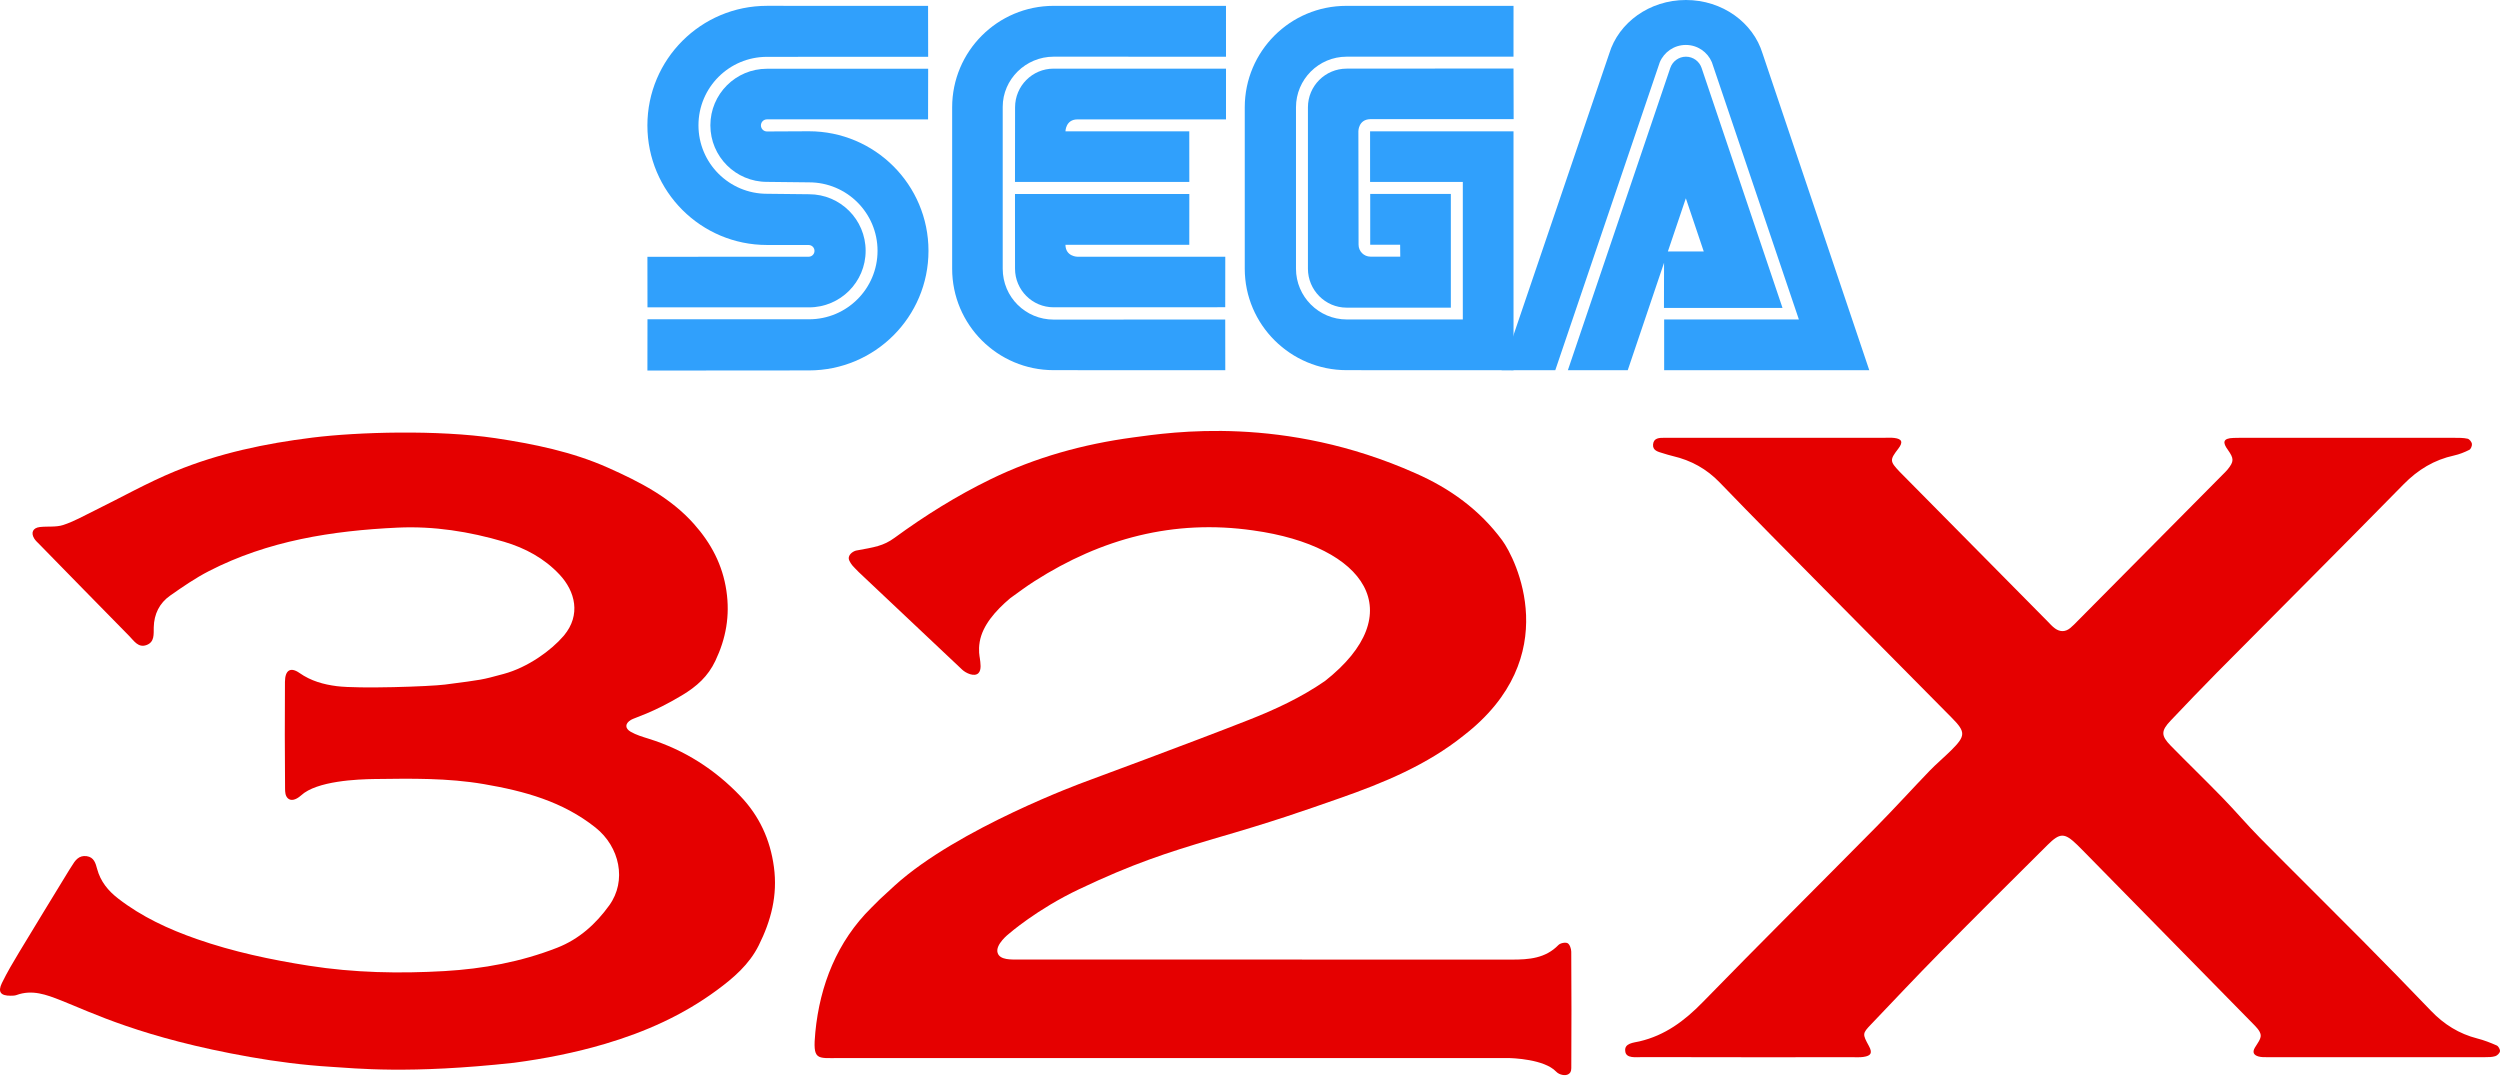
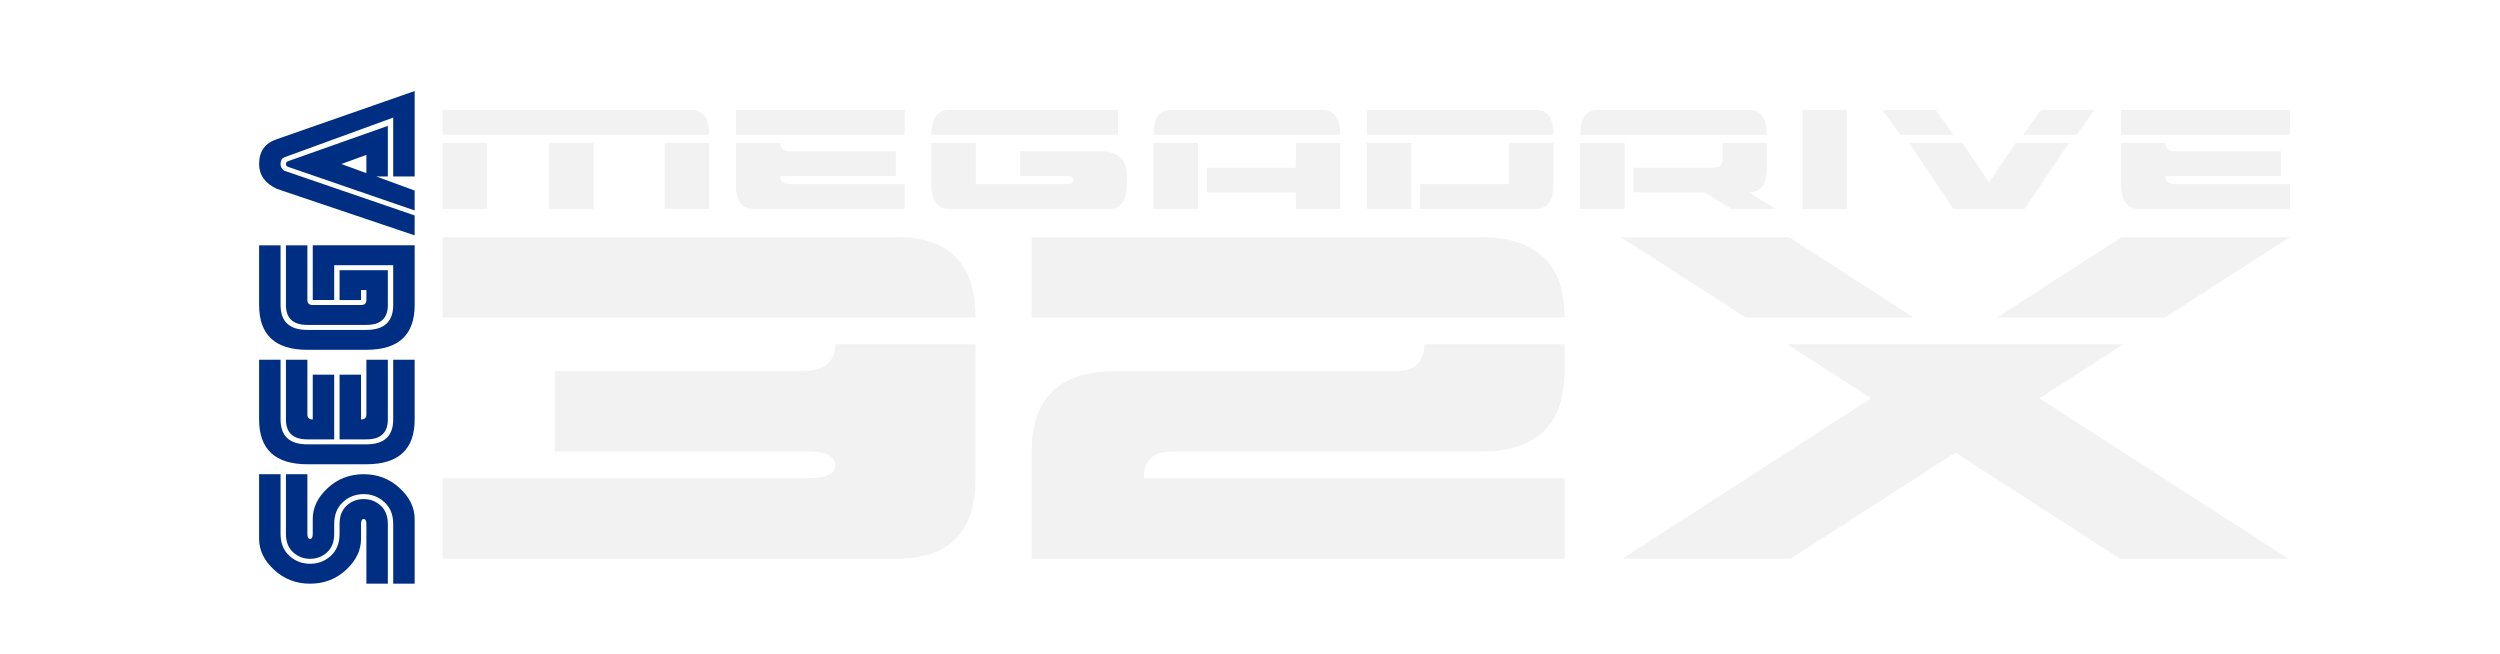
- <svg xmlns="http://www.w3.org/2000/svg" version="1.2" baseProfile="tiny" id="Ebene_1" x="0px" y="0px" width="477.948px" height="205.537px" viewBox="43.869 -10.908 477.948 205.537" xml:space="preserve">
-   <path fill="#E50000" d="M341.373,193.968c-2.26-2.385-8.34-2.6-9.285-2.6c-42.588,0-85.173-0.002-127.765,0.002  c-4.329,0-5.108,0.532-4.578-4.957c0.868-8.979,4.167-17.322,10.688-23.765c1.249-1.271,1.666-1.7,4.52-4.287  c12.092-10.957,36.182-19.743,36.182-19.743s20.159-7.443,31.479-11.897c5.085-2,10.05-4.31,14.578-7.445  c16.421-12.943,7.894-25.789-13.755-28.781c-15.163-2.17-28.978,1.533-41.748,9.677c-1.667,1.063-3.074,2.125-4.684,3.281  c-2.856,2.414-5.307,5.229-5.836,8.34c-0.286,1.681-0.013,2.838,0.021,3.112c0.108,0.871,0.375,2.25-0.272,2.884  c-0.778,0.76-2.394-0.002-3.111-0.681c-6.58-6.219-13.172-12.424-19.759-18.637c-0.412-0.389-1.173-1.221-1.173-1.221  s-0.72-0.834-0.745-1.406c-0.029-0.644,0.604-1.249,1.36-1.485c3.589-0.661,5.245-0.873,7.399-2.448  c5.797-4.237,11.855-8.025,18.325-11.18c8.651-4.219,17.747-6.726,27.272-8.01c7.325-0.988,28.84-4.338,53.973,6.837  c6.629,2.907,12.313,7.024,16.598,12.831c2.535,3.437,12.096,22.281-7.383,37.333c-6.963,5.588-15.273,9.038-23.674,11.971  c-7.188,2.511-12.465,4.396-24.227,7.795c-8.931,2.658-15.342,4.736-25.563,9.585c-8.129,3.856-13.465,8.543-13.465,8.543  s-2.662,2.053-2.147,3.659c0.446,1.394,2.668,1.254,3.975,1.257c31.445,0.02,62.892,0.014,94.337,0.016  c3.254,0,6.408-0.229,8.893-2.784c0.361-0.373,1.318-0.574,1.75-0.356c0.414,0.207,0.703,1.061,0.707,1.633  c0.049,7.365,0.051,14.894,0.008,22.258c-0.006,0.716-0.24,0.972-0.596,1.179C343.134,194.789,341.994,194.623,341.373,193.968z" />
-   <path fill="#E50000" d="M107.1,193.042c-5.159-0.315-10.332-0.979-15.427-1.879c-20.739-3.656-30.385-8.554-36.174-10.826  c-2.766-1.086-5.47-2.114-8.476-1.012c-0.343,0.127-0.745,0.12-1.121,0.127c-1.911,0.021-2.496-0.722-1.666-2.427  c0.989-2.032,2.148-3.985,3.317-5.926c3.167-5.252,6.376-10.479,9.57-15.718c0.147-0.239,0.315-0.471,0.46-0.715  c0.651-1.09,1.366-2.101,2.858-1.892c1.403,0.197,1.706,1.354,2,2.451c0.642,2.388,2.099,4.166,4.016,5.647  c4.536,3.511,9.659,5.873,15.033,7.748c6.969,2.431,14.143,3.953,21.429,5.097c8.627,1.354,17.299,1.526,25.961,1.024  c7.342-0.427,14.576-1.752,21.498-4.457c4.213-1.646,7.409-4.552,9.968-8.103c3.395-4.711,2.004-11.188-2.622-14.871  c-6.284-5.002-13.592-6.979-21.333-8.31c-6.96-1.192-13.912-1.065-20.879-0.976c-3.271,0.043-11.09,0.354-14.087,3.136  c-1.104,0.972-1.979,1.045-2.504,0.571c-0.525-0.476-0.548-1.228-0.554-1.885c-0.059-6.801-0.066-13.604-0.021-20.401  c0.015-2.228,1.054-2.902,2.78-1.693c2.18,1.527,4.599,2.195,7.125,2.519c4.196,0.539,17.892,0.063,20.69-0.303  c7.481-0.978,6.828-0.859,11.194-2.029c4.673-1.252,9.131-4.531,11.458-7.242c0.038-0.043,0.076-0.088,0.113-0.133  c3.244-3.908,2.154-8.406-0.864-11.627c-2.898-3.09-6.541-5.069-10.597-6.267c-6.647-1.96-13.456-3.032-20.365-2.707  c-12.507,0.588-24.774,2.497-36.083,8.316c-2.589,1.332-5.016,3.008-7.407,4.686c-2.042,1.433-3.07,3.531-3.128,6.056  c-0.03,1.313,0.18,2.815-1.379,3.389c-1.573,0.578-2.388-0.791-3.285-1.701c-5.76-5.852-11.496-11.727-17.238-17.598  c-0.33-0.337-0.698-0.658-0.942-1.053c-0.694-1.123-0.267-2.054,1.063-2.208c1.488-0.172,3.082,0.063,4.464-0.387  c2.042-0.665,3.952-1.753,5.895-2.707c5.165-2.533,10.195-5.386,15.502-7.57c8.405-3.458,17.25-5.316,26.285-6.437  c8.648-1.073,23.906-1.519,34.944,0.111c7.378,1.115,14.691,2.597,21.539,5.649c6.041,2.692,11.94,5.698,16.45,10.779  c3.26,3.672,5.449,7.775,6.183,12.751c0.704,4.77-0.081,9.127-2.12,13.406c-1.404,2.947-3.504,4.855-6.393,6.588  c-5.668,3.398-9.024,4.248-9.741,4.686c-1.14,0.693-1.19,1.617-0.027,2.283c1.046,0.6,2.248,0.953,3.413,1.316  c6.821,2.129,12.679,5.873,17.563,11.002c3.567,3.744,5.68,8.23,6.39,13.535c0.726,5.434-0.549,10.236-2.896,14.957  c-1.827,3.676-4.856,6.262-8.043,8.605c-6.444,4.744-13.622,7.955-21.316,10.232c-5.727,1.692-11.531,2.842-17.409,3.619  C122.068,194.468,111.803,193.33,107.1,193.042z" />
-   <path fill="#E50000" d="M383.914,72.788c6.705,0,13.41,0,20.117,0.001c0.66,0,1.328-0.05,1.98,0.028  c1.494,0.178,1.725,0.81,0.787,2.032c-1.676,2.182-1.662,2.417,0.246,4.435c0.063,0.069,0.133,0.134,0.199,0.201  c9.355,9.465,18.715,18.931,28.074,28.396c0.465,0.471,0.9,0.98,1.438,1.361c0.939,0.676,1.945,0.689,2.869-0.055  c0.514-0.412,0.969-0.898,1.434-1.369c9.24-9.318,18.48-18.639,27.719-27.961c0.334-0.335,0.682-0.659,0.977-1.026  c1.232-1.531,1.203-2.073,0.053-3.714c-1.035-1.398-1.035-2.249,1.076-2.302c0.461-0.012,0.939-0.026,1.412-0.026  c13.6,0,27.199-0.003,40.799,0.005c0.844,0,1.711-0.01,2.525,0.169c0.348,0.076,0.771,0.6,0.83,0.971  c0.057,0.367-0.199,1.01-0.504,1.162c-0.918,0.461-1.902,0.855-2.906,1.075c-3.807,0.832-6.908,2.712-9.66,5.516  c-11.838,12.063-23.799,24.004-35.695,36.012c-2.982,3.016-5.918,6.092-8.842,9.17c-1.85,1.945-1.854,2.863,0.021,4.781  c3.295,3.36,6.68,6.633,9.959,10.008c2.43,2.5,4.688,5.17,7.137,7.648c6.508,6.582,13.096,13.082,19.613,19.652  c4.387,4.422,8.736,8.881,13.047,13.377c2.482,2.594,5.373,4.4,8.861,5.293c1.271,0.322,2.514,0.807,3.715,1.338  c0.326,0.146,0.666,0.764,0.617,1.109c-0.051,0.355-0.516,0.813-0.891,0.932c-0.613,0.193-1.301,0.195-1.955,0.195  c-13.883,0.01-27.766,0.008-41.648,0.002c-0.563,0-1.15,0.012-1.684-0.141c-0.883-0.252-1.217-0.783-0.67-1.699  c0.459-0.771,1.186-1.648,1.102-2.402c-0.092-0.801-0.914-1.588-1.559-2.242c-10.768-10.99-21.557-21.961-32.342-32.934  c-0.396-0.404-0.795-0.809-1.203-1.201c-2.383-2.303-3.256-2.332-5.643,0.043c-6.896,6.857-13.801,13.715-20.633,20.641  c-4.438,4.498-8.764,9.107-13.129,13.679c-1.645,1.722-1.645,1.831-0.395,4.114c0.713,1.305,0.443,1.879-1.045,2.092  c-0.646,0.094-1.316,0.057-1.98,0.057c-13.41,0.002-26.818,0.018-40.229-0.023c-1.205-0.004-3.223,0.324-3.326-1.143  c-0.211-1.533,1.641-1.611,2.729-1.867c4.883-1.143,8.611-3.928,12.064-7.471c11.008-11.291,22.199-22.398,33.279-33.619  c3.439-3.484,6.729-7.119,10.127-10.645c1.311-1.355,2.764-2.568,4.104-3.896c2.799-2.777,2.811-3.518,0.117-6.236  c-8.166-8.26-16.348-16.498-24.508-24.762c-6.633-6.715-13.291-13.408-19.84-20.205c-2.521-2.617-5.482-4.244-8.967-5.059  c-0.643-0.15-1.273-0.349-1.904-0.544c-0.896-0.277-2.004-0.489-1.881-1.71c0.125-1.243,1.217-1.243,2.188-1.241  c0.568,0.001,1.135-0.002,1.701-0.002C370.501,72.788,377.208,72.788,383.914,72.788z" />
-   <path id="path2898_1_" fill="#30A0FC" d="M167.641,59.933l30.873-0.025c12.627,0,22.862-10.233,22.862-22.861  c0-12.625-10.234-22.86-22.862-22.86l-8.016,0.039c-0.64,0-1.156-0.519-1.156-1.156c0-0.643,0.517-1.16,1.156-1.16l30.798,0.004  l0.018-9.678h-30.823c-5.974,0-10.814,4.842-10.814,10.813c0,5.974,4.84,10.814,10.814,10.814l8.056,0.09  c7.23,0,13.09,5.859,13.09,13.087c0,7.232-5.859,13.092-13.09,13.092h-30.894L167.641,59.933" />
-   <path id="path2900_1_" fill="#30A0FC" d="M167.653,47.853h30.894c5.974,0,10.814-4.84,10.814-10.814  c0-5.969-4.841-10.812-10.814-10.812l-8.056-0.088c-7.23,0-13.09-5.858-13.09-13.091c0-7.228,5.86-13.088,13.09-13.088l30.823-0.014  l-0.018-9.73l-30.798-0.01c-12.626,0-22.861,10.236-22.861,22.864c0,12.624,10.234,22.858,22.861,22.858l7.969,0.007  c0.618,0,1.117,0.499,1.117,1.119c0,0.617-0.499,1.119-1.117,1.119l-30.826,0.011L167.653,47.853" />
-   <path id="path2902_1_" fill="#30A0FC" d="M245.302,50.192c-5.348,0-9.735-4.285-9.735-9.733V9.513c0-5.247,4.387-9.585,9.735-9.585  l32.953,0.009l-0.002-9.719l-32.95-0.007c-10.717,0-19.402,8.688-19.402,19.401v30.847c0,10.713,8.686,19.399,19.402,19.399  l32.815,0.014l-0.011-9.693L245.302,50.192" />
-   <path id="path2904_1_" fill="#30A0FC" d="M237.929,9.612c0-4.085,3.285-7.398,7.374-7.398h32.953l-0.002,9.703h-28.39  c-2.275,0.001-2.302,2.287-2.302,2.287h23.673l0.007,9.672h-33.33L237.929,9.612" />
-   <path id="path2906_1_" fill="#30A0FC" d="M245.302,47.84c-4.077,0-7.382-3.307-7.382-7.381l-0.007-14.273h33.33l-0.007,9.701H247.56  c0.028,2.284,2.303,2.287,2.303,2.287h28.255l-0.011,9.654L245.302,47.84" />
-   <path id="path2908_1_" fill="#30A0FC" d="M301.343,50.167c-5.349,0-9.709-4.361-9.709-9.708V9.612c0-5.345,4.334-9.683,9.683-9.683  l31.903-0.006l0.004-9.709l-31.982-0.002c-10.716,0-19.401,8.688-19.401,19.401v30.847c0,10.713,8.763,19.399,19.477,19.399  l31.907,0.014l-0.003-45.679H305.8v9.682h17.729v26.294L301.343,50.167" />
-   <path id="path2910_1_" fill="#30A0FC" d="M293.917,40.459c0,4.084,3.313,7.449,7.399,7.449l19.925,0.001V26.165h-15.417v9.714h5.722  l0.023,2.286l-5.693-0.008c-1.257,0-2.277-1.021-2.277-2.278l-0.035-21.698c0,0-0.006-2.262,2.287-2.31h27.396l-0.026-9.682  l-31.904,0.024c-4.086,0-7.398,3.313-7.398,7.398V40.459" />
-   <path id="path2912_1_" fill="#30A0FC" d="M363.203,2.053c0.429-1.234,1.604-2.122,2.983-2.122c1.382,0,2.56,0.892,2.985,2.128  l15.476,45.899h-22.664l0.024-10.794h7.582l-3.421-10.163l-11.106,32.862h-11.447L363.203,2.053" />
-   <path id="path2914_1_" fill="#30A0FC" d="M387.777,50.17H362.02v9.694h39.215L380.836-0.673  c-1.787-5.902-7.671-10.235-14.656-10.235c-6.979,0-12.86,4.33-14.651,10.223l-20.588,60.548h10.268l19.972-58.86  c0.817-1.948,2.738-3.318,4.983-3.318c2.241,0,4.158,1.359,4.977,3.3L387.777,50.17" />
+ <svg xmlns="http://www.w3.org/2000/svg" enable-background="new 0 0 288.411 75.415" viewBox="0 0 288.411 75.415" version="1.1" id="svg36">
+   <defs id="defs40" />
+   <g id="g26" style="fill:#f2f2f2" transform="matrix(0.8123249,0,0,0.7536186,29.89134,10.50236)">
+     <path d="M 26.048,6.682 V 2.895 H 61.39 c 1.684,0 2.524,1.262 2.524,3.787 z m 0,11.36 V 7.944 h 6.311 v 10.098 z m 15.146,0 V 7.944 h 6.311 v 10.098 z m 16.409,0 V 7.944 h 6.311 v 10.098 z" id="path2" style="fill:#f2f2f2" />
+     <path d="M 67.701,6.682 V 2.895 h 23.982 v 3.787 z m 0,7.573 V 7.944 h 6.311 c 0,0.843 0.421,1.262 1.262,1.262 h 15.147 v 3.787 H 74.012 c 0,0.843 0.421,1.262 1.262,1.262 h 16.409 v 3.787 H 70.226 c -1.684,0 -2.525,-1.262 -2.525,-3.787 z" id="path4" style="fill:#f2f2f2" />
+     <path d="m 95.47,6.682 c 0,-2.524 0.841,-3.787 2.524,-3.787 h 23.982 v 3.787 z m 0,7.573 V 7.944 h 6.311 v 6.311 h 12.622 c 0.841,0 1.262,-0.212 1.262,-0.631 0,-0.419 -0.422,-0.631 -1.262,-0.631 h -6.311 V 9.206 h 11.36 c 2.524,0 3.787,1.262 3.787,3.787 v 1.262 c 0,2.524 -0.841,3.787 -2.524,3.787 h -22.72 c -1.684,0 -2.525,-1.262 -2.525,-3.787 z" id="path6" style="fill:#f2f2f2" />
+     <path d="m 127.026,6.682 c 0,-2.524 0.841,-3.787 2.524,-3.787 h 21.458 c 1.684,0 2.524,1.262 2.524,3.787 z m 0,11.36 V 7.944 h 6.311 v 10.098 z m 20.196,0 V 15.518 H 134.6 v -3.787 h 12.622 V 7.944 h 6.311 v 10.098 z" id="path8" style="fill:#f2f2f2" />
+     <path d="M 157.32,6.682 V 2.895 h 23.982 c 1.684,0 2.524,1.262 2.524,3.787 z m 0,11.36 V 7.944 h 6.311 v 10.098 z m 23.982,0 h -16.409 v -3.787 h 12.622 V 7.944 h 6.311 v 6.311 c 0,2.525 -0.84,3.787 -2.524,3.787 z" id="path10" style="fill:#f2f2f2" />
+     <path d="m 187.613,6.682 c 0,-2.524 0.841,-3.787 2.524,-3.787 h 21.458 c 1.684,0 2.524,1.262 2.524,3.787 z m 0,11.36 V 7.944 h 6.311 v 10.098 z m 7.574,-2.525 V 11.73 h 11.36 c 0.841,0 1.262,-0.419 1.262,-1.262 V 7.944 h 6.311 v 3.787 c 0,2.524 -0.841,3.787 -2.524,3.787 l 3.787,2.524 h -6.311 l -3.787,-2.524 h -10.098 z" id="path12" style="fill:#f2f2f2" />
+     <path d="M 219.169,18.042 V 2.895 h 6.311 v 15.147 z" id="path14" style="fill:#f2f2f2" />
+     <path d="m 233.053,6.682 -2.524,-3.787 h 7.573 l 2.524,3.787 z m 7.574,11.36 -6.311,-10.098 h 7.573 l 3.787,6.059 3.787,-6.059 h 7.573 l -6.311,10.098 z m 9.917,-11.36 2.524,-3.787 h 7.573 l -2.524,3.787 z" id="path16" style="fill:#f2f2f2" />
+     <path d="M 264.429,6.682 V 2.895 h 23.982 v 3.787 z m 0,7.573 V 7.944 h 6.311 c 0,0.843 0.421,1.262 1.262,1.262 h 15.147 v 3.787 H 270.74 c 0,0.843 0.421,1.262 1.262,1.262 h 16.409 v 3.787 h -21.458 c -1.683,0 -2.524,-1.262 -2.524,-3.787 z" id="path18" style="fill:#f2f2f2" />
+     <path d="M 26.048,34.667 V 22.361 h 64.538 c 7.436,0 11.155,4.102 11.155,12.307 H 26.048 Z m 0,36.921 V 59.281 h 51.79 c 2.655,0 3.984,-0.685 3.984,-2.051 0,-1.366 -1.329,-2.051 -3.984,-2.051 H 41.983 V 42.872 h 35.058 c 3.187,0 4.781,-1.366 4.781,-4.102 h 19.919 v 20.511 c 0,8.205 -3.719,12.307 -11.155,12.307 z" id="path20" style="fill:#f2f2f2" />
+     <path d="M 109.708,34.667 V 22.361 h 63.741 c 7.968,0 11.951,4.102 11.951,12.307 h -75.692 z m 0,20.512 c 0,-8.205 3.984,-12.307 11.951,-12.307 h 39.838 c 2.655,0 3.984,-1.366 3.984,-4.102 H 185.4 v 4.102 c 0,8.205 -3.984,12.307 -11.951,12.307 h -43.822 c -2.655,0 -3.984,1.366 -3.984,4.102 H 185.4 V 71.588 H 109.707 V 55.179 Z" id="path22" style="fill:#f2f2f2" />
+     <path d="M 211.125,34.667 193.368,22.36 h 23.903 l 17.7,12.307 z M 264.281,71.588 240.89,55.354 217.499,71.587 h -23.903 l 35.342,-24.555 -11.895,-8.263 h 47.692 l -11.895,8.263 35.342,24.555 h -23.901 z m 0.227,-49.227 h 23.903 l -17.757,12.307 h -23.846 z" id="path24" style="fill:#f2f2f2" />
+   </g>
+   <path d="m 35.77,67.337 c -1.609,0 -2.991,-0.533 -4.146,-1.598 -1.155,-1.065 -1.733,-2.255 -1.733,-3.569 v -7.463 h 2.475 v 6.889 c 0,1.059 0.336,1.898 1.011,2.516 0.674,0.619 1.471,0.928 2.393,0.928 0.934,0 1.736,-0.309 2.404,-0.928 0.666,-0.619 1,-1.457 1,-2.516 v -1.149 c 0,-0.906 0.271,-1.61 0.816,-2.115 0.543,-0.504 1.2,-0.756 1.969,-0.756 0.757,0 1.409,0.252 1.959,0.756 0.551,0.504 0.825,1.209 0.825,2.115 v 6.889 H 42.268 v -6.889 c 0,-0.383 -0.103,-0.574 -0.309,-0.574 -0.206,0 -0.309,0.191 -0.309,0.574 v 1.722 c 0,1.314 -0.574,2.504 -1.723,3.569 -1.148,1.066 -2.533,1.598 -4.156,1.598 z m 0,-2.871 c -0.757,0 -1.409,-0.252 -1.959,-0.756 -0.551,-0.504 -0.825,-1.208 -0.825,-2.114 v -6.889 h 2.475 v 6.889 c 0,0.383 0.103,0.574 0.309,0.574 0.206,0 0.309,-0.191 0.309,-0.574 v -1.722 c 0,-1.314 0.574,-2.504 1.723,-3.569 1.147,-1.065 2.532,-1.598 4.156,-1.598 1.609,0 2.991,0.533 4.146,1.598 1.155,1.065 1.733,2.255 1.733,3.569 v 7.463 h -2.475 v -6.889 c 0,-1.059 -0.336,-1.898 -1.011,-2.516 -0.674,-0.619 -1.471,-0.928 -2.393,-0.928 -0.934,0 -1.736,0.309 -2.404,0.928 -0.666,0.619 -1,1.457 -1,2.516 v 1.149 c 0,0.906 -0.271,1.61 -0.816,2.115 -0.543,0.503 -1.2,0.754 -1.969,0.754 z" id="path28" style="fill:#002e82;stroke-width:0.782" />
+   <path d="m 35.461,53.559 c -3.713,0 -5.569,-1.723 -5.569,-5.167 v -6.889 h 2.475 v 6.889 c 0,1.913 1.032,2.871 3.094,2.871 h 6.806 c 2.062,0 3.094,-0.957 3.094,-2.871 v -6.889 h 2.475 v 6.889 c 0,3.445 -1.856,5.167 -5.569,5.167 z m 3.094,-2.871 h -3.094 c -1.65,0 -2.475,-0.766 -2.475,-2.296 v -6.889 h 2.475 v 6.315 c 0,0.383 0.206,0.574 0.619,0.574 v -5.167 h 2.475 z m 0.619,0 v -7.463 h 2.475 v 5.167 c 0.413,0 0.619,-0.191 0.619,-0.574 v -6.315 h 2.475 v 6.889 c 0,1.531 -0.825,2.296 -2.475,2.296 z" id="path30" style="fill:#002e82;stroke-width:0.782" />
+   <path d="m 35.461,40.355 c -3.713,0 -5.569,-1.722 -5.569,-5.167 v -6.889 h 2.475 v 6.889 c 0,1.913 1.032,2.871 3.094,2.871 h 6.806 c 2.062,0 3.094,-0.957 3.094,-2.871 V 30.595 h -6.806 v 4.018 h -2.475 v -6.315 h 11.758 v 6.889 c 0,3.445 -1.856,5.167 -5.569,5.167 z m 0,-2.871 c -1.65,0 -2.475,-0.766 -2.475,-2.296 v -6.889 h 2.475 v 6.315 c 0,0.383 0.206,0.574 0.619,0.574 h 5.569 c 0.413,0 0.619,-0.191 0.619,-0.574 V 33.465 h -0.619 v 1.149 h -2.475 v -3.445 h 5.569 v 4.018 c 0,1.531 -0.825,2.296 -2.475,2.296 h -6.807 z" id="path32" style="fill:#002e82;stroke-width:0.782" />
+   <path d="m 45.361,20.357 v -6.793 l -12.582,4.593 c -0.275,0.127 -0.413,0.383 -0.413,0.766 0,0.319 0.138,0.574 0.413,0.766 l 15.057,5.167 v 2.296 L 31.954,21.793 c -1.375,-0.638 -2.062,-1.595 -2.062,-2.871 0,-1.467 0.687,-2.424 2.062,-2.871 l 15.883,-5.55 v 9.855 z m -0.619,0 h -1.341 l 4.434,1.626 v 2.296 l -14.437,-4.975 c -0.275,-0.064 -0.413,-0.191 -0.413,-0.383 0,-0.191 0.138,-0.319 0.413,-0.383 l 11.345,-4.018 v 5.837 z m -5.363,-1.435 2.888,1.053 v -2.106 z" id="path34" style="fill:#002e82;stroke-width:0.782" />
</svg>
